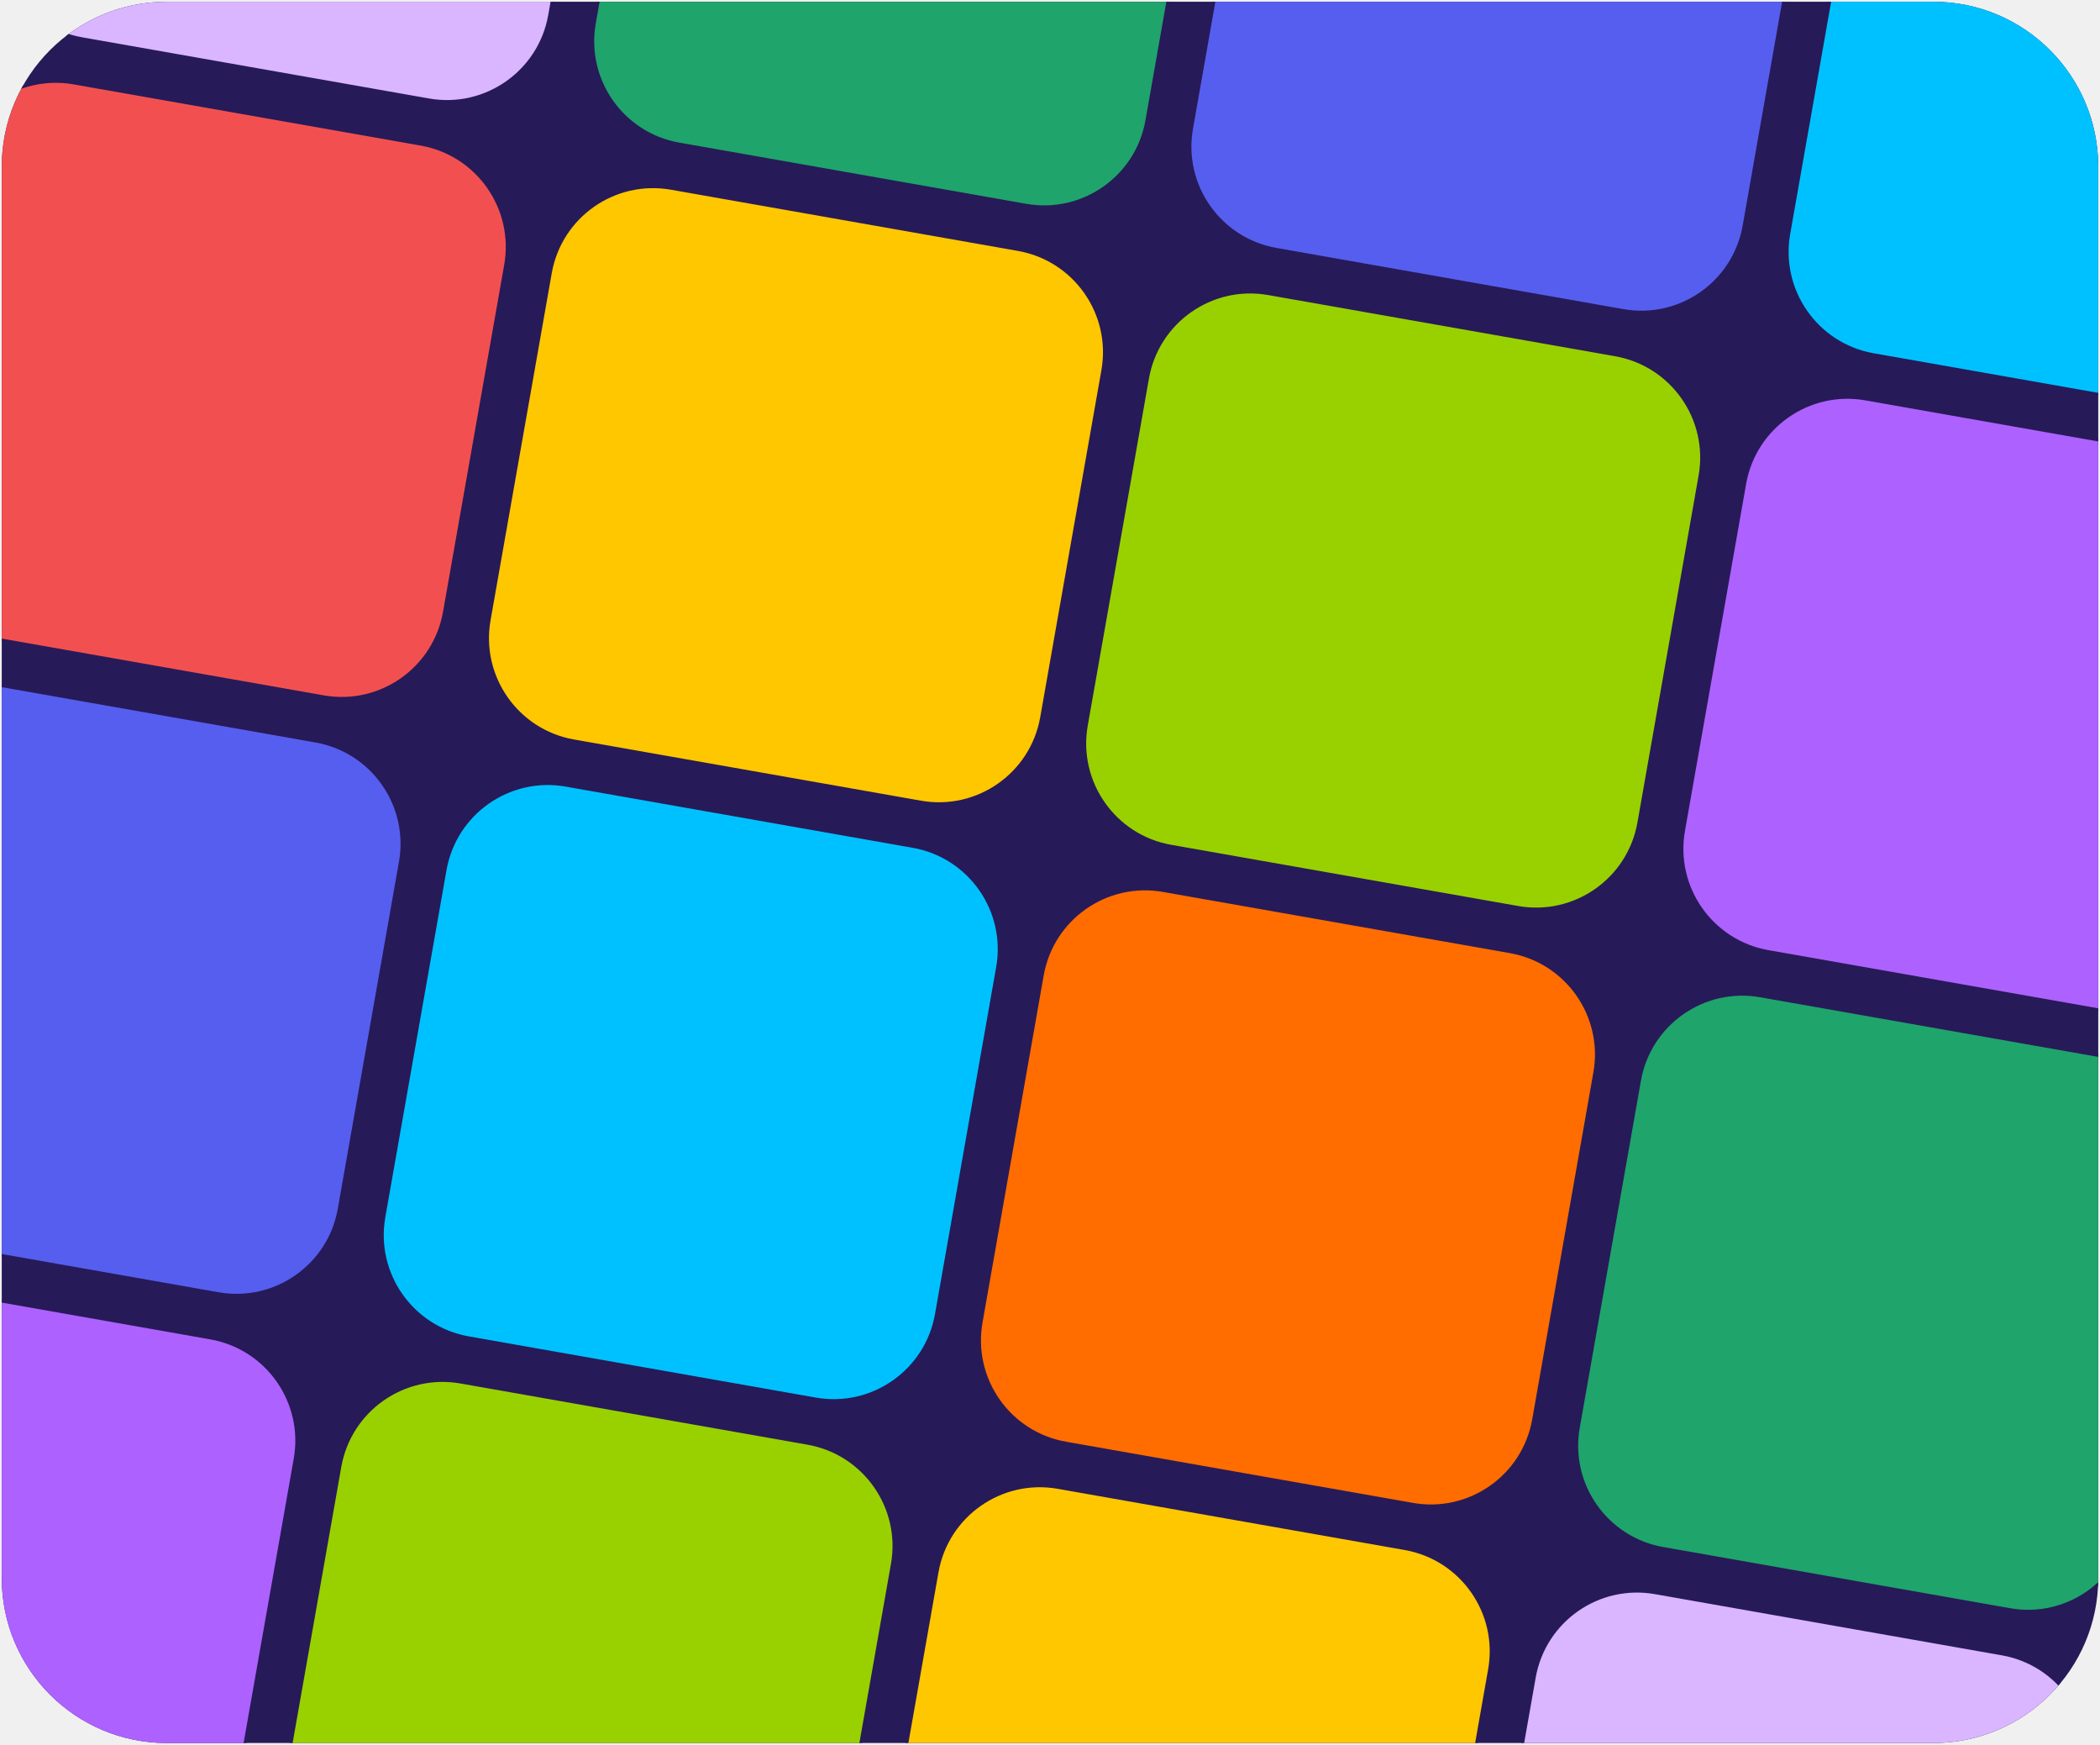
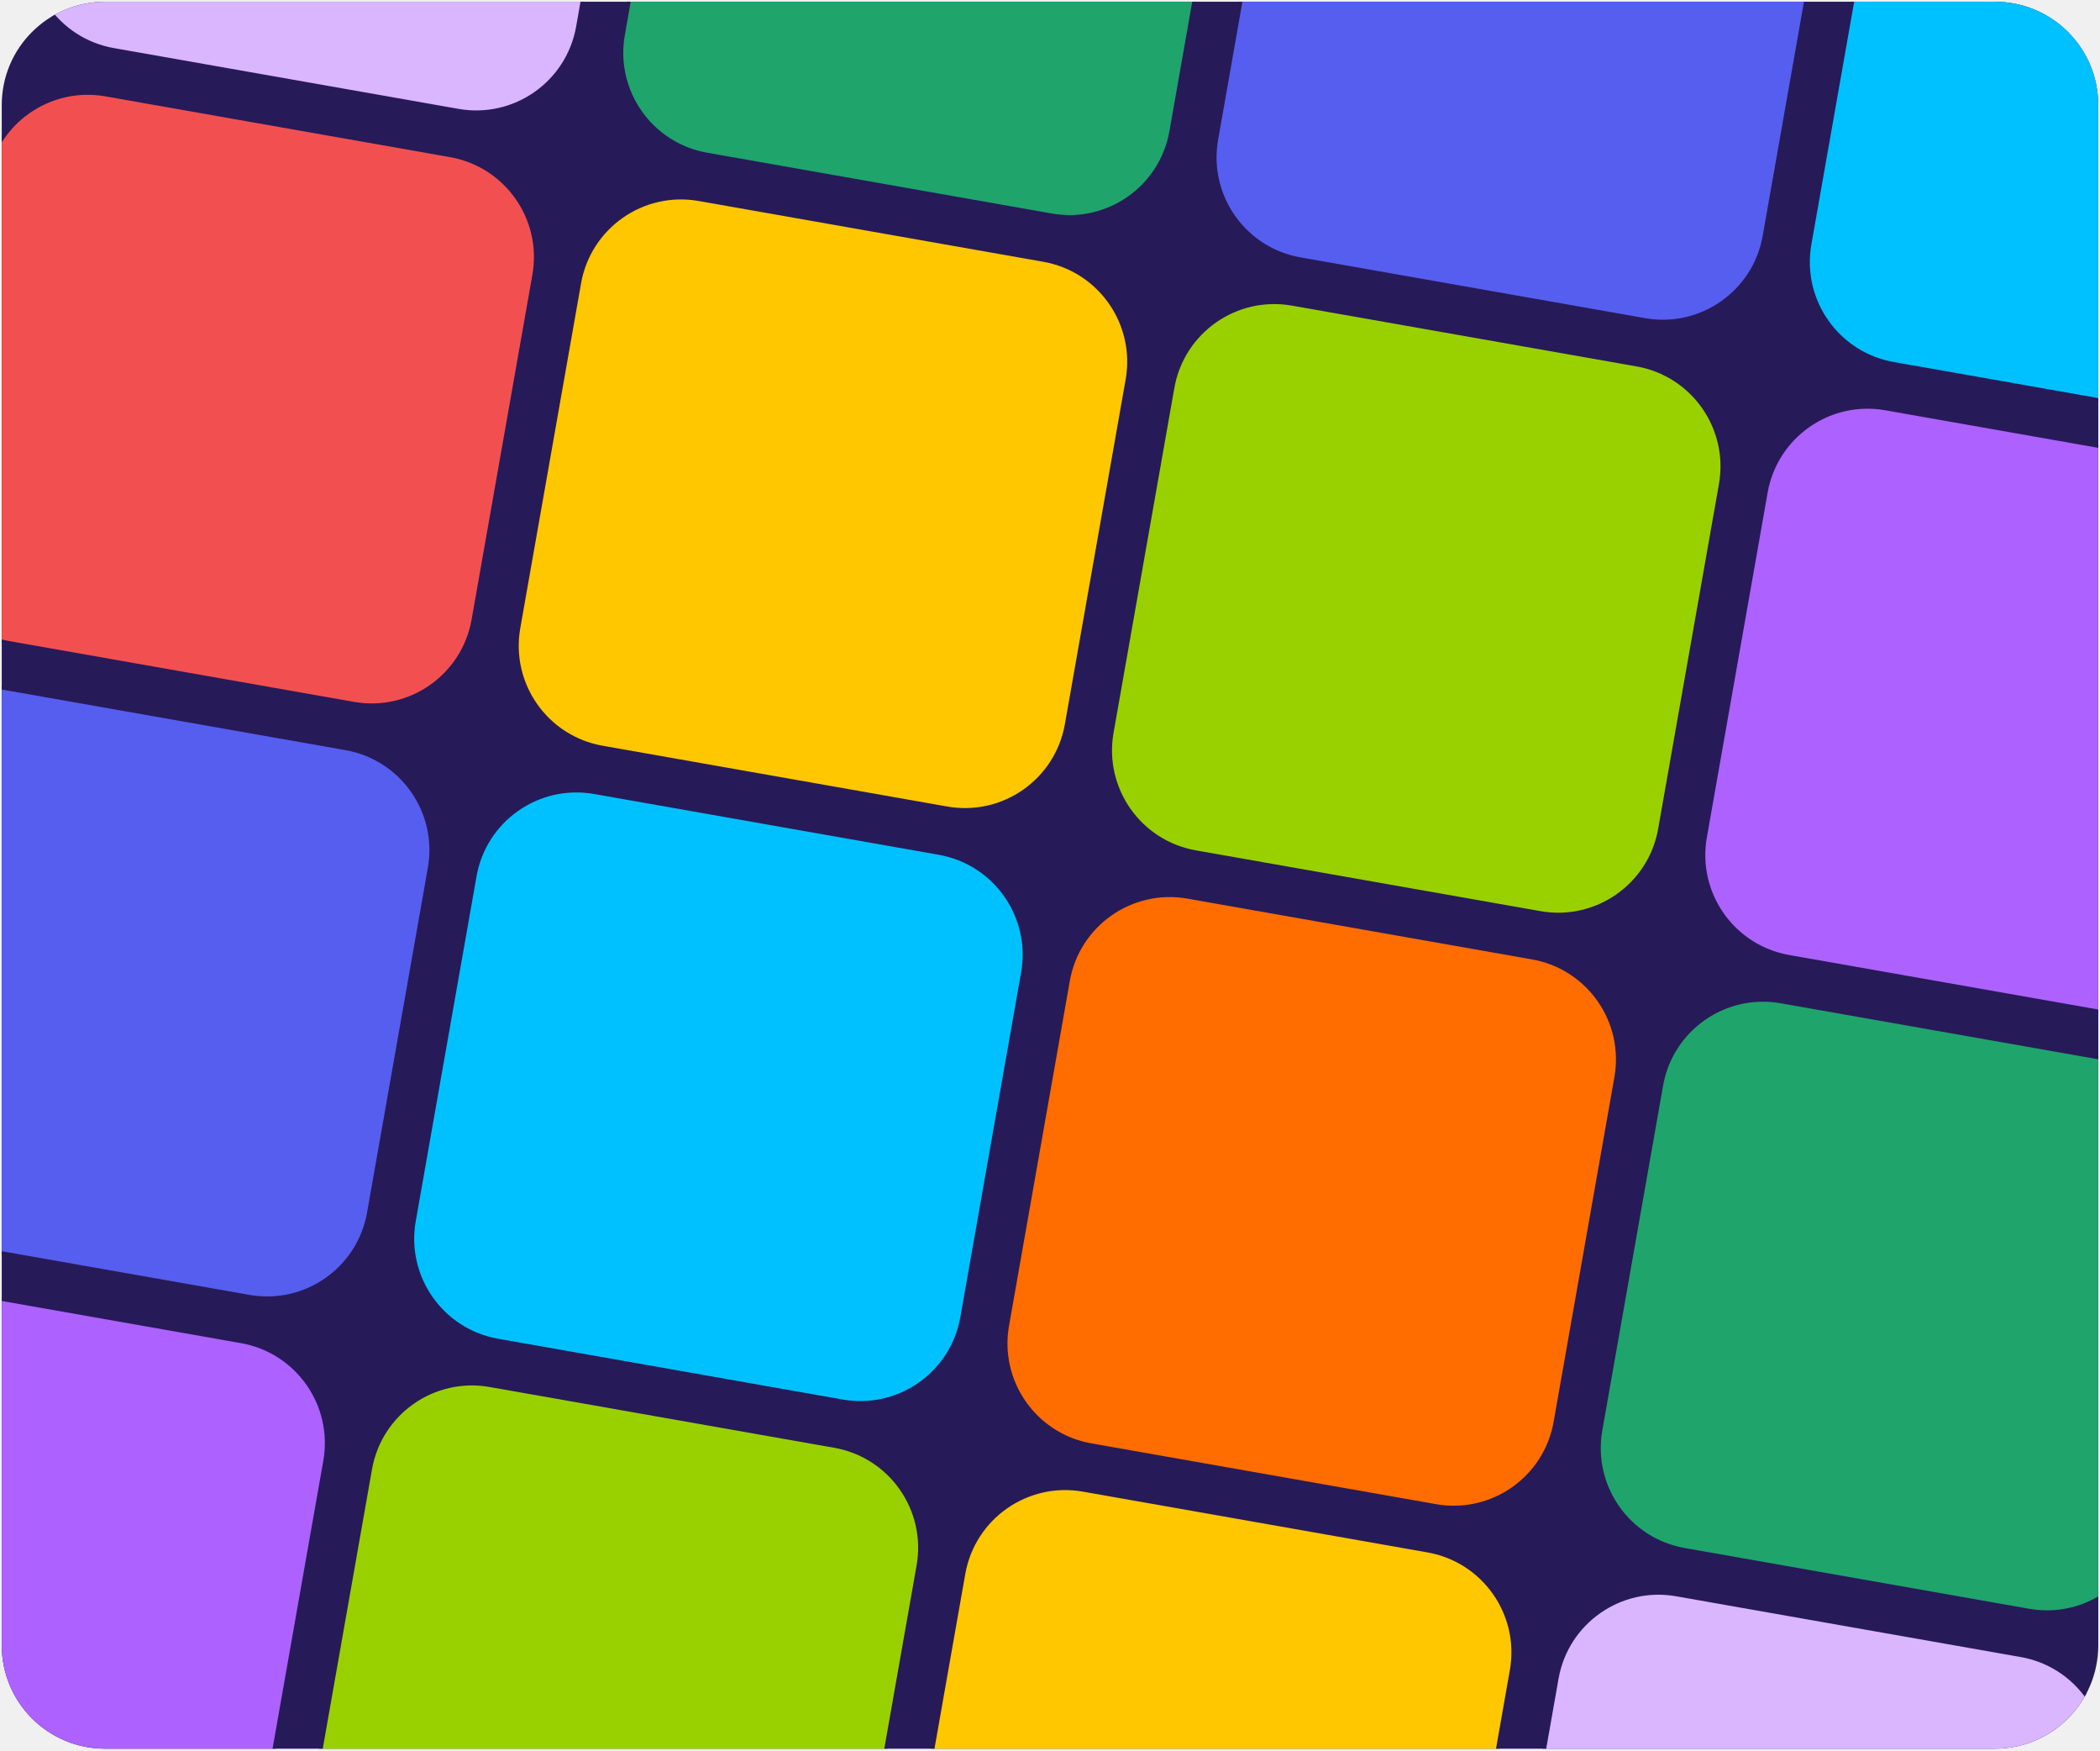
- <svg xmlns="http://www.w3.org/2000/svg" width="378" height="314" viewBox="0 0 378 314" fill="none">
+ <svg xmlns="http://www.w3.org/2000/svg" width="600" height="500" viewBox="0 0 600 500" fill="none">
  <defs>
-     <clipPath id="clip14_3952">
-       <rect id="Обложка карточки" rx="29.685" width="377.369" height="313.369" transform="translate(0.315307 0.315307)" fill="white" fill-opacity="0" />
+     <clipPath id="clip13_2298">
+       <rect id="Обложка карточки" rx="29.5" width="599" height="499" transform="translate(0.5 0.5)" fill="white" fill-opacity="0" />
    </clipPath>
  </defs>
-   <rect id="Обложка карточки" rx="29.685" width="377.369" height="313.369" transform="translate(0.315307 0.315307)" fill="#271A58" fill-opacity="1" />
-   <g clip-path="url(#clip14_3952)">
-     <rect id="Frame 2043683080" rx="18.775" width="100.967" height="100.967" transform="translate(13.76953 -95.73633) rotate(10)" fill="#D9B6FF" fill-opacity="1" />
-     <rect id="Frame 2043683080" rx="18.775" width="100.967" height="100.967" transform="translate(13.76953 -95.73633) rotate(10)" stroke="#271A58" stroke-opacity="1" stroke-width="0.5" />
-     <rect id="Frame 2043683097" rx="18.775" width="100.967" height="100.967" transform="translate(121.2666 -76.78174) rotate(10)" fill="#1FA46C" fill-opacity="1" />
-     <rect id="Frame 2043683097" rx="18.775" width="100.967" height="100.967" transform="translate(121.2666 -76.78174) rotate(10)" stroke="#271A58" stroke-opacity="1" stroke-width="0.5" />
-     <rect id="Frame 2043683096" rx="18.775" width="100.967" height="100.967" transform="translate(228.7637 -57.82715) rotate(10)" fill="#565EEF" fill-opacity="1" />
-     <rect id="Frame 2043683096" rx="18.775" width="100.967" height="100.967" transform="translate(228.7637 -57.82715) rotate(10)" stroke="#271A58" stroke-opacity="1" stroke-width="0.5" />
-     <rect id="Frame 2043683099" rx="18.775" width="100.967" height="100.967" transform="translate(336.2607 -38.87256) rotate(10)" fill="#00C1FF" fill-opacity="1" />
-     <rect id="Frame 2043683099" rx="18.775" width="100.967" height="100.967" transform="translate(336.2607 -38.87256) rotate(10)" stroke="#271A58" stroke-opacity="1" stroke-width="0.5" />
-     <rect id="Frame 2043683103" rx="18.775" width="100.967" height="100.967" transform="translate(-5.170898 11.6831) rotate(10)" fill="#F25050" fill-opacity="1" />
-     <rect id="Frame 2043683103" rx="18.775" width="100.967" height="100.967" transform="translate(-5.170898 11.6831) rotate(10)" stroke="#271A58" stroke-opacity="1" stroke-width="0.5" />
-     <rect id="Frame 2043683102" rx="18.775" width="100.967" height="100.967" transform="translate(102.3262 30.6377) rotate(10)" fill="#FFC700" fill-opacity="1" />
-     <rect id="Frame 2043683102" rx="18.775" width="100.967" height="100.967" transform="translate(102.3262 30.6377) rotate(10)" stroke="#271A58" stroke-opacity="1" stroke-width="0.5" />
-     <rect id="Frame 2043683105" rx="18.775" width="100.967" height="100.967" transform="translate(209.8223 49.59228) rotate(10)" fill="#99D100" fill-opacity="1" />
-     <rect id="Frame 2043683105" rx="18.775" width="100.967" height="100.967" transform="translate(209.8223 49.59228) rotate(10)" stroke="#271A58" stroke-opacity="1" stroke-width="0.5" />
-     <rect id="Frame 2043683107" rx="18.775" width="100.967" height="100.967" transform="translate(317.3193 68.547) rotate(10)" fill="#AD61FF" fill-opacity="1" />
-     <rect id="Frame 2043683107" rx="18.775" width="100.967" height="100.967" transform="translate(317.3193 68.547) rotate(10)" stroke="#271A58" stroke-opacity="1" stroke-width="0.5" />
-     <rect id="Frame 2043683108" rx="18.775" width="100.967" height="100.967" transform="translate(-24.1123 119.1028) rotate(10)" fill="#565EEF" fill-opacity="1" />
-     <rect id="Frame 2043683108" rx="18.775" width="100.967" height="100.967" transform="translate(-24.1123 119.1028) rotate(10)" stroke="#271A58" stroke-opacity="1" stroke-width="0.5" />
-     <rect id="Frame 2043683110" rx="18.775" width="100.967" height="100.967" transform="translate(83.38477 138.0574) rotate(10)" fill="#00C1FF" fill-opacity="1" />
-     <rect id="Frame 2043683110" rx="18.775" width="100.967" height="100.967" transform="translate(83.38477 138.0574) rotate(10)" stroke="#271A58" stroke-opacity="1" stroke-width="0.5" />
-     <rect id="Frame 2043683112" rx="18.775" width="100.967" height="100.967" transform="translate(190.8818 157.012) rotate(10)" fill="#FF6D00" fill-opacity="1" />
-     <rect id="Frame 2043683112" rx="18.775" width="100.967" height="100.967" transform="translate(190.8818 157.012) rotate(10)" stroke="#271A58" stroke-opacity="1" stroke-width="0.5" />
-     <rect id="Frame 2043683111" rx="18.775" width="100.967" height="100.967" transform="translate(298.3789 175.9666) rotate(10)" fill="#1FA46C" fill-opacity="1" />
-     <rect id="Frame 2043683111" rx="18.775" width="100.967" height="100.967" transform="translate(298.3789 175.9666) rotate(10)" stroke="#271A58" stroke-opacity="1" stroke-width="0.5" />
-     <rect id="Frame 2043683115" rx="18.775" width="100.967" height="100.967" transform="translate(-43.05273 226.5222) rotate(10)" fill="#AD61FF" fill-opacity="1" />
-     <rect id="Frame 2043683115" rx="18.775" width="100.967" height="100.967" transform="translate(-43.05273 226.5222) rotate(10)" stroke="#271A58" stroke-opacity="1" stroke-width="0.5" />
-     <rect id="Frame 2043683116" rx="18.775" width="100.967" height="100.967" transform="translate(64.44434 245.4768) rotate(10)" fill="#99D100" fill-opacity="1" />
-     <rect id="Frame 2043683116" rx="18.775" width="100.967" height="100.967" transform="translate(64.44434 245.4768) rotate(10)" stroke="#271A58" stroke-opacity="1" stroke-width="0.5" />
-     <rect id="Frame 2043683117" rx="18.775" width="100.967" height="100.967" transform="translate(171.9404 264.4312) rotate(10)" fill="#FFC700" fill-opacity="1" />
-     <rect id="Frame 2043683117" rx="18.775" width="100.967" height="100.967" transform="translate(171.9404 264.4312) rotate(10)" stroke="#271A58" stroke-opacity="1" stroke-width="0.5" />
-     <rect id="Frame 2043683118" rx="18.775" width="100.967" height="100.967" transform="translate(279.4375 283.386) rotate(10)" fill="#D9B6FF" fill-opacity="1" />
-     <rect id="Frame 2043683118" rx="18.775" width="100.967" height="100.967" transform="translate(279.4375 283.386) rotate(10)" stroke="#271A58" stroke-opacity="1" stroke-width="0.5" />
+   <rect id="Обложка карточки" rx="29.5" width="599" height="499" transform="translate(0.5 0.5)" fill="#271A58" fill-opacity="1" />
+   <g clip-path="url(#clip13_2298)">
+     <rect id="Frame 2043683080" rx="29.5" width="159" height="159" transform="translate(31.00781 -147.4785) rotate(10)" fill="#D9B6FF" fill-opacity="1" />
+     <rect id="Frame 2043683080" rx="29.5" width="159" height="159" transform="translate(31.00781 -147.4785) rotate(10)" stroke="#271A58" stroke-opacity="1" stroke-width="1" />
+     <rect id="Frame 2043683097" rx="29.5" width="159" height="159" transform="translate(200.5176 -117.5898) rotate(10)" fill="#1FA46C" fill-opacity="1" />
+     <rect id="Frame 2043683097" rx="29.5" width="159" height="159" transform="translate(200.5176 -117.5898) rotate(10)" stroke="#271A58" stroke-opacity="1" stroke-width="1" />
+     <rect id="Frame 2043683096" rx="29.5" width="159" height="159" transform="translate(370.0264 -87.70019) rotate(10)" fill="#565EEF" fill-opacity="1" />
+     <rect id="Frame 2043683096" rx="29.5" width="159" height="159" transform="translate(370.0264 -87.70019) rotate(10)" stroke="#271A58" stroke-opacity="1" stroke-width="1" />
+     <rect id="Frame 2043683099" rx="29.5" width="159" height="159" transform="translate(539.5352 -57.81152) rotate(10)" fill="#00C1FF" fill-opacity="1" />
+     <rect id="Frame 2043683099" rx="29.5" width="159" height="159" transform="translate(539.5352 -57.81152) rotate(10)" stroke="#271A58" stroke-opacity="1" stroke-width="1" />
+     <rect id="Frame 2043683103" rx="29.5" width="159" height="159" transform="translate(1.140625 21.9082) rotate(10)" fill="#F25050" fill-opacity="1" />
+     <rect id="Frame 2043683103" rx="29.5" width="159" height="159" transform="translate(1.140625 21.9082) rotate(10)" stroke="#271A58" stroke-opacity="1" stroke-width="1" />
+     <rect id="Frame 2043683102" rx="29.5" width="159" height="159" transform="translate(170.6494 51.79736) rotate(10)" fill="#FFC700" fill-opacity="1" />
+     <rect id="Frame 2043683102" rx="29.5" width="159" height="159" transform="translate(170.6494 51.79736) rotate(10)" stroke="#271A58" stroke-opacity="1" stroke-width="1" />
+     <rect id="Frame 2043683105" rx="29.5" width="159" height="159" transform="translate(340.1582 81.68652) rotate(10)" fill="#99D100" fill-opacity="1" />
+     <rect id="Frame 2043683105" rx="29.5" width="159" height="159" transform="translate(340.1582 81.68652) rotate(10)" stroke="#271A58" stroke-opacity="1" stroke-width="1" />
+     <rect id="Frame 2043683107" rx="29.5" width="159" height="159" transform="translate(509.668 111.5752) rotate(10)" fill="#AD61FF" fill-opacity="1" />
+     <rect id="Frame 2043683107" rx="29.5" width="159" height="159" transform="translate(509.668 111.5752) rotate(10)" stroke="#271A58" stroke-opacity="1" stroke-width="1" />
+     <rect id="Frame 2043683108" rx="29.5" width="159" height="159" transform="translate(-28.72656 191.2954) rotate(10)" fill="#565EEF" fill-opacity="1" />
+     <rect id="Frame 2043683108" rx="29.5" width="159" height="159" transform="translate(-28.72656 191.2954) rotate(10)" stroke="#271A58" stroke-opacity="1" stroke-width="1" />
+     <rect id="Frame 2043683110" rx="29.5" width="159" height="159" transform="translate(140.7822 221.1846) rotate(10)" fill="#00C1FF" fill-opacity="1" />
+     <rect id="Frame 2043683110" rx="29.5" width="159" height="159" transform="translate(140.7822 221.1846) rotate(10)" stroke="#271A58" stroke-opacity="1" stroke-width="1" />
+     <rect id="Frame 2043683112" rx="29.5" width="159" height="159" transform="translate(310.291 251.0732) rotate(10)" fill="#FF6D00" fill-opacity="1" />
+     <rect id="Frame 2043683112" rx="29.5" width="159" height="159" transform="translate(310.291 251.0732) rotate(10)" stroke="#271A58" stroke-opacity="1" stroke-width="1" />
+     <rect id="Frame 2043683111" rx="29.5" width="159" height="159" transform="translate(479.7998 280.9624) rotate(10)" fill="#1FA46C" fill-opacity="1" />
+     <rect id="Frame 2043683111" rx="29.5" width="159" height="159" transform="translate(479.7998 280.9624) rotate(10)" stroke="#271A58" stroke-opacity="1" stroke-width="1" />
+     <rect id="Frame 2043683115" rx="29.5" width="159" height="159" transform="translate(-58.59473 360.6821) rotate(10)" fill="#AD61FF" fill-opacity="1" />
+     <rect id="Frame 2043683115" rx="29.5" width="159" height="159" transform="translate(-58.59473 360.6821) rotate(10)" stroke="#271A58" stroke-opacity="1" stroke-width="1" />
+     <rect id="Frame 2043683116" rx="29.5" width="159" height="159" transform="translate(110.915 390.5713) rotate(10)" fill="#99D100" fill-opacity="1" />
+     <rect id="Frame 2043683116" rx="29.5" width="159" height="159" transform="translate(110.915 390.5713) rotate(10)" stroke="#271A58" stroke-opacity="1" stroke-width="1" />
+     <rect id="Frame 2043683117" rx="29.5" width="159" height="159" transform="translate(280.4238 420.46) rotate(10)" fill="#FFC700" fill-opacity="1" />
+     <rect id="Frame 2043683117" rx="29.5" width="159" height="159" transform="translate(280.4238 420.46) rotate(10)" stroke="#271A58" stroke-opacity="1" stroke-width="1" />
+     <rect id="Frame 2043683118" rx="29.5" width="159" height="159" transform="translate(449.9326 450.3491) rotate(10)" fill="#D9B6FF" fill-opacity="1" />
+     <rect id="Frame 2043683118" rx="29.5" width="159" height="159" transform="translate(449.9326 450.3491) rotate(10)" stroke="#271A58" stroke-opacity="1" stroke-width="1" />
  </g>
</svg>
